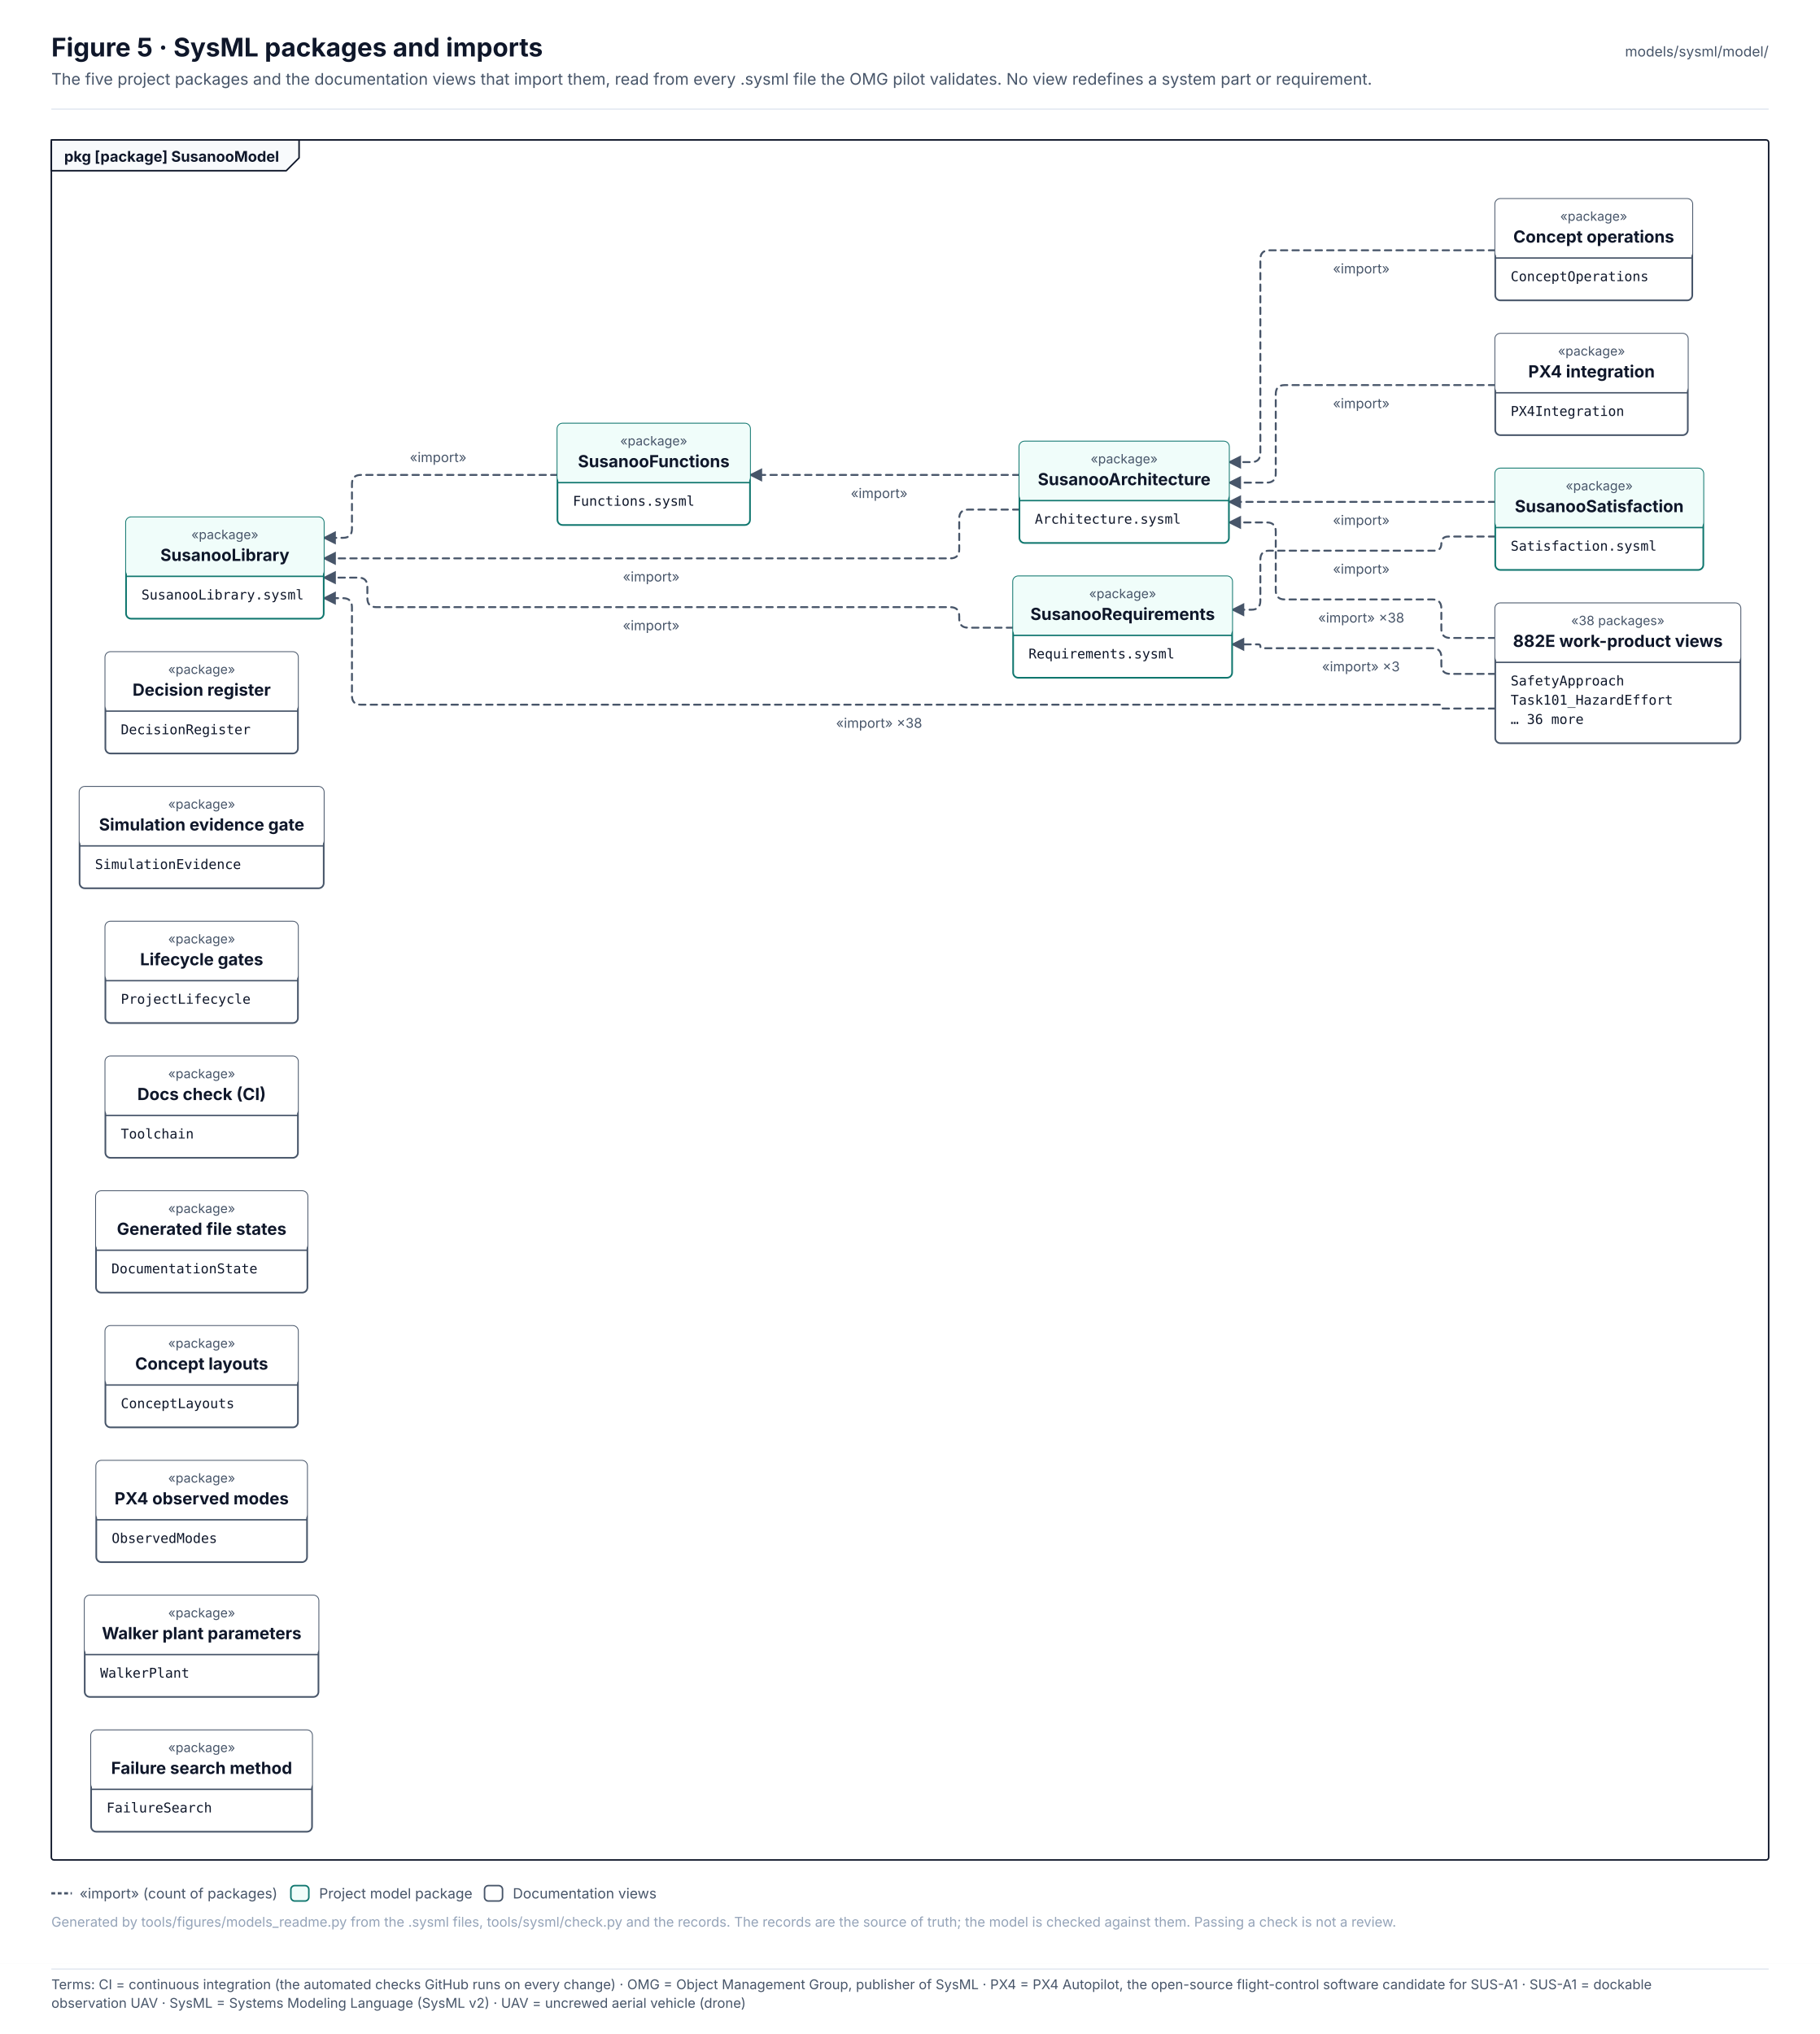
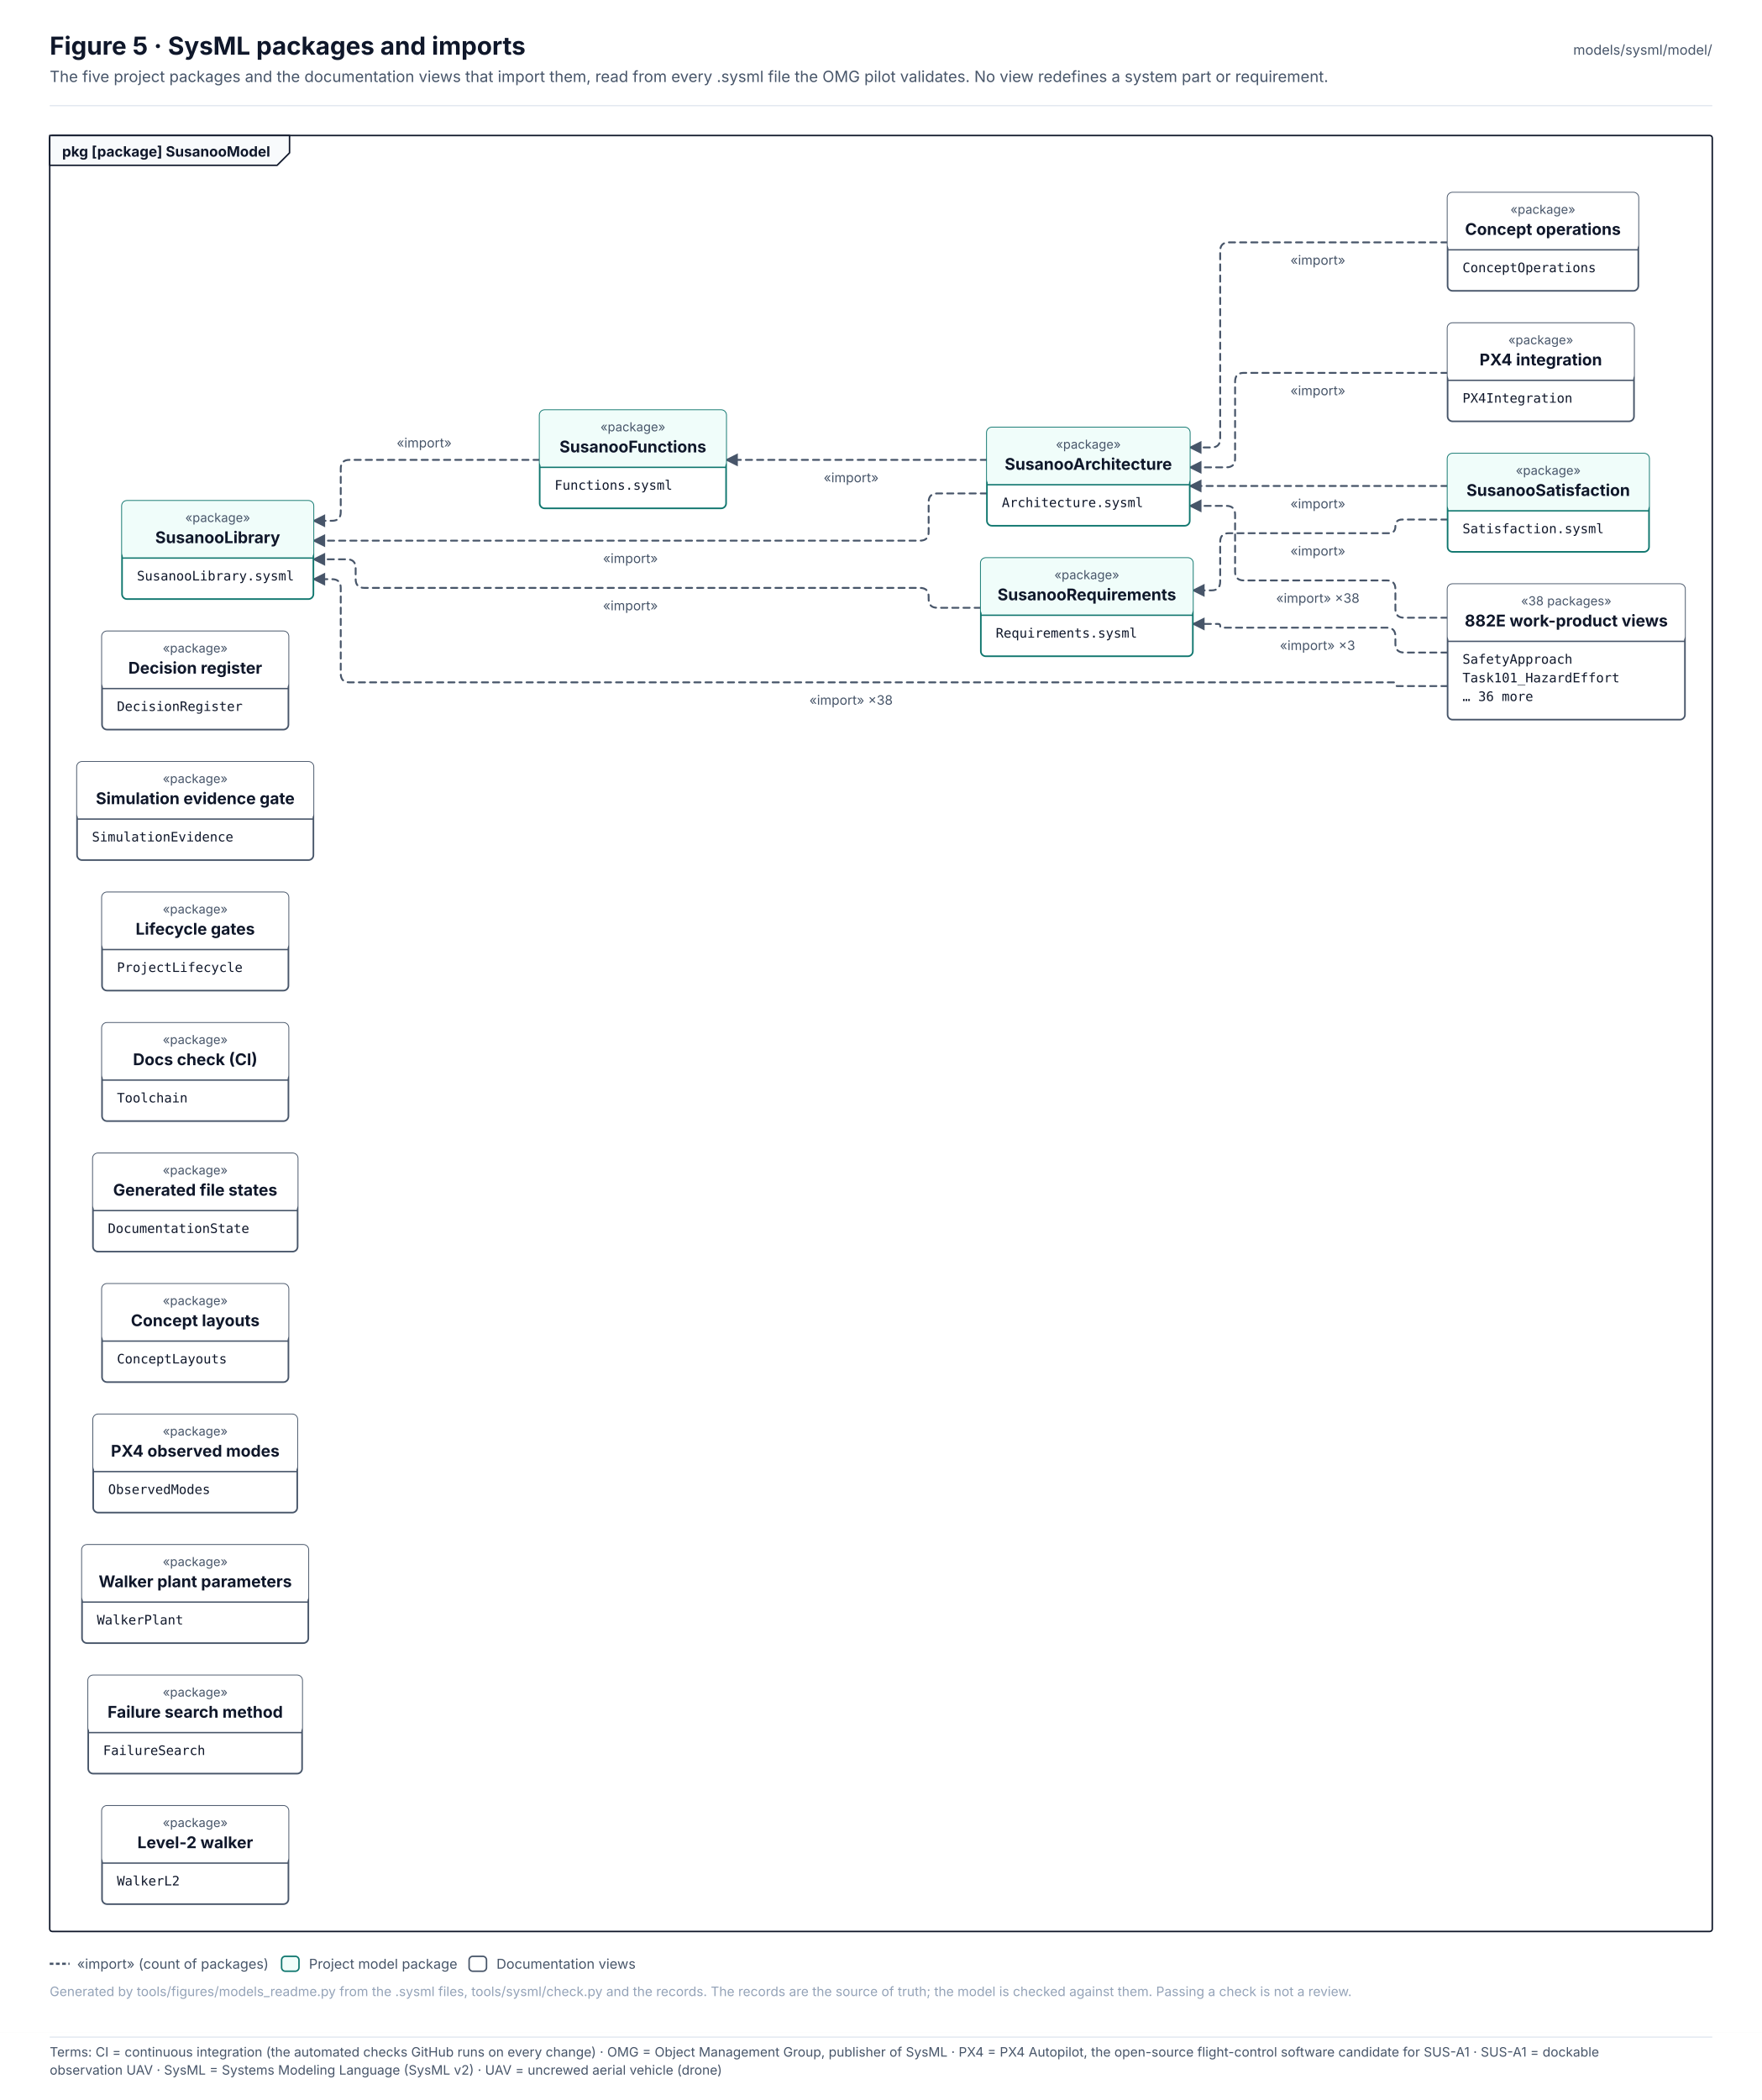
- <svg xmlns="http://www.w3.org/2000/svg" width="1417.9" height="1584.6" viewBox="0 0 1417.9 1584.6" font-family="Inter, 'Segoe UI', Helvetica, Arial, sans-serif" role="img">
+ <svg xmlns="http://www.w3.org/2000/svg" width="1417.9" height="1689.6" viewBox="0 0 1417.9 1689.6" font-family="Inter, 'Segoe UI', Helvetica, Arial, sans-serif" role="img">
  <defs>
    <pattern id="hatch" patternUnits="userSpaceOnUse" width="6" height="6" patternTransform="rotate(45)">
      <rect width="6" height="6" fill="#F1F5F9" />
      <line x1="0" y1="0" x2="0" y2="6" stroke="#E2E8F0" stroke-width="2" />
    </pattern>
    <marker id="arr-ink" viewBox="0 0 10 10" refX="9" refY="5" markerWidth="7" markerHeight="7" orient="auto-start-reverse">
      <path d="M0 0 L10 5 L0 10 z" fill="#475569" />
    </marker>
    <marker id="dia-ink" viewBox="0 0 16 10" refX="15" refY="5" markerWidth="12" markerHeight="8" orient="auto-start-reverse">
      <path d="M1 5 L8 1 L15 5 L8 9 z" fill="#475569" />
    </marker>
    <marker id="tri-ink" viewBox="0 0 12 12" refX="11" refY="6" markerWidth="10" markerHeight="10" orient="auto-start-reverse">
      <path d="M1 1 L11 6 L1 11 z" fill="#FFFFFF" stroke="#475569" stroke-width="1.2" />
    </marker>
    <marker id="arr-system" viewBox="0 0 10 10" refX="9" refY="5" markerWidth="7" markerHeight="7" orient="auto-start-reverse">
      <path d="M0 0 L10 5 L0 10 z" fill="#4F46E5" />
    </marker>
    <marker id="dia-system" viewBox="0 0 16 10" refX="15" refY="5" markerWidth="12" markerHeight="8" orient="auto-start-reverse">
      <path d="M1 5 L8 1 L15 5 L8 9 z" fill="#4F46E5" />
    </marker>
    <marker id="tri-system" viewBox="0 0 12 12" refX="11" refY="6" markerWidth="10" markerHeight="10" orient="auto-start-reverse">
      <path d="M1 1 L11 6 L1 11 z" fill="#FFFFFF" stroke="#4F46E5" stroke-width="1.2" />
    </marker>
    <marker id="arr-software" viewBox="0 0 10 10" refX="9" refY="5" markerWidth="7" markerHeight="7" orient="auto-start-reverse">
      <path d="M0 0 L10 5 L0 10 z" fill="#0F766E" />
    </marker>
    <marker id="dia-software" viewBox="0 0 16 10" refX="15" refY="5" markerWidth="12" markerHeight="8" orient="auto-start-reverse">
      <path d="M1 5 L8 1 L15 5 L8 9 z" fill="#0F766E" />
    </marker>
    <marker id="tri-software" viewBox="0 0 12 12" refX="11" refY="6" markerWidth="10" markerHeight="10" orient="auto-start-reverse">
      <path d="M1 1 L11 6 L1 11 z" fill="#FFFFFF" stroke="#0F766E" stroke-width="1.2" />
    </marker>
    <marker id="arr-safety" viewBox="0 0 10 10" refX="9" refY="5" markerWidth="7" markerHeight="7" orient="auto-start-reverse">
      <path d="M0 0 L10 5 L0 10 z" fill="#C2410C" />
    </marker>
    <marker id="dia-safety" viewBox="0 0 16 10" refX="15" refY="5" markerWidth="12" markerHeight="8" orient="auto-start-reverse">
      <path d="M1 5 L8 1 L15 5 L8 9 z" fill="#C2410C" />
    </marker>
    <marker id="tri-safety" viewBox="0 0 12 12" refX="11" refY="6" markerWidth="10" markerHeight="10" orient="auto-start-reverse">
      <path d="M1 1 L11 6 L1 11 z" fill="#FFFFFF" stroke="#C2410C" stroke-width="1.2" />
    </marker>
    <marker id="arr-interface" viewBox="0 0 10 10" refX="9" refY="5" markerWidth="7" markerHeight="7" orient="auto-start-reverse">
      <path d="M0 0 L10 5 L0 10 z" fill="#7C3AED" />
    </marker>
    <marker id="dia-interface" viewBox="0 0 16 10" refX="15" refY="5" markerWidth="12" markerHeight="8" orient="auto-start-reverse">
      <path d="M1 5 L8 1 L15 5 L8 9 z" fill="#7C3AED" />
    </marker>
    <marker id="tri-interface" viewBox="0 0 12 12" refX="11" refY="6" markerWidth="10" markerHeight="10" orient="auto-start-reverse">
      <path d="M1 1 L11 6 L1 11 z" fill="#FFFFFF" stroke="#7C3AED" stroke-width="1.2" />
    </marker>
    <marker id="arr-external" viewBox="0 0 10 10" refX="9" refY="5" markerWidth="7" markerHeight="7" orient="auto-start-reverse">
      <path d="M0 0 L10 5 L0 10 z" fill="#64748B" />
    </marker>
    <marker id="dia-external" viewBox="0 0 16 10" refX="15" refY="5" markerWidth="12" markerHeight="8" orient="auto-start-reverse">
      <path d="M1 5 L8 1 L15 5 L8 9 z" fill="#64748B" />
    </marker>
    <marker id="tri-external" viewBox="0 0 12 12" refX="11" refY="6" markerWidth="10" markerHeight="10" orient="auto-start-reverse">
      <path d="M1 1 L11 6 L1 11 z" fill="#FFFFFF" stroke="#64748B" stroke-width="1.2" />
    </marker>
    <marker id="arr-work" viewBox="0 0 10 10" refX="9" refY="5" markerWidth="7" markerHeight="7" orient="auto-start-reverse">
      <path d="M0 0 L10 5 L0 10 z" fill="#475569" />
    </marker>
    <marker id="dia-work" viewBox="0 0 16 10" refX="15" refY="5" markerWidth="12" markerHeight="8" orient="auto-start-reverse">
      <path d="M1 5 L8 1 L15 5 L8 9 z" fill="#475569" />
    </marker>
    <marker id="tri-work" viewBox="0 0 12 12" refX="11" refY="6" markerWidth="10" markerHeight="10" orient="auto-start-reverse">
      <path d="M1 1 L11 6 L1 11 z" fill="#FFFFFF" stroke="#475569" stroke-width="1.2" />
    </marker>
    <marker id="arr-muted" viewBox="0 0 10 10" refX="9" refY="5" markerWidth="7" markerHeight="7" orient="auto-start-reverse">
      <path d="M0 0 L10 5 L0 10 z" fill="#94A3B8" />
    </marker>
    <marker id="dia-muted" viewBox="0 0 16 10" refX="15" refY="5" markerWidth="12" markerHeight="8" orient="auto-start-reverse">
      <path d="M1 5 L8 1 L15 5 L8 9 z" fill="#94A3B8" />
    </marker>
    <marker id="tri-muted" viewBox="0 0 12 12" refX="11" refY="6" markerWidth="10" markerHeight="10" orient="auto-start-reverse">
      <path d="M1 1 L11 6 L1 11 z" fill="#FFFFFF" stroke="#94A3B8" stroke-width="1.2" />
    </marker>
    <marker id="arr-current" viewBox="0 0 10 10" refX="9" refY="5" markerWidth="7" markerHeight="7" orient="auto-start-reverse">
      <path d="M0 0 L10 5 L0 10 z" fill="#0F172A" />
    </marker>
    <marker id="dia-current" viewBox="0 0 16 10" refX="15" refY="5" markerWidth="12" markerHeight="8" orient="auto-start-reverse">
      <path d="M1 5 L8 1 L15 5 L8 9 z" fill="#0F172A" />
    </marker>
    <marker id="tri-current" viewBox="0 0 12 12" refX="11" refY="6" markerWidth="10" markerHeight="10" orient="auto-start-reverse">
      <path d="M1 1 L11 6 L1 11 z" fill="#FFFFFF" stroke="#0F172A" stroke-width="1.2" />
    </marker>
    <marker id="arr-ok" viewBox="0 0 10 10" refX="9" refY="5" markerWidth="7" markerHeight="7" orient="auto-start-reverse">
      <path d="M0 0 L10 5 L0 10 z" fill="#2E9E6A" />
    </marker>
    <marker id="dia-ok" viewBox="0 0 16 10" refX="15" refY="5" markerWidth="12" markerHeight="8" orient="auto-start-reverse">
      <path d="M1 5 L8 1 L15 5 L8 9 z" fill="#2E9E6A" />
    </marker>
    <marker id="tri-ok" viewBox="0 0 12 12" refX="11" refY="6" markerWidth="10" markerHeight="10" orient="auto-start-reverse">
      <path d="M1 1 L11 6 L1 11 z" fill="#FFFFFF" stroke="#2E9E6A" stroke-width="1.2" />
    </marker>
    <marker id="arr-amber" viewBox="0 0 10 10" refX="9" refY="5" markerWidth="7" markerHeight="7" orient="auto-start-reverse">
      <path d="M0 0 L10 5 L0 10 z" fill="#D97706" />
    </marker>
    <marker id="dia-amber" viewBox="0 0 16 10" refX="15" refY="5" markerWidth="12" markerHeight="8" orient="auto-start-reverse">
      <path d="M1 5 L8 1 L15 5 L8 9 z" fill="#D97706" />
    </marker>
    <marker id="tri-amber" viewBox="0 0 12 12" refX="11" refY="6" markerWidth="10" markerHeight="10" orient="auto-start-reverse">
      <path d="M1 1 L11 6 L1 11 z" fill="#FFFFFF" stroke="#D97706" stroke-width="1.2" />
    </marker>
    <marker id="arr-red" viewBox="0 0 10 10" refX="9" refY="5" markerWidth="7" markerHeight="7" orient="auto-start-reverse">
      <path d="M0 0 L10 5 L0 10 z" fill="#D2553F" />
    </marker>
    <marker id="dia-red" viewBox="0 0 16 10" refX="15" refY="5" markerWidth="12" markerHeight="8" orient="auto-start-reverse">
      <path d="M1 5 L8 1 L15 5 L8 9 z" fill="#D2553F" />
    </marker>
    <marker id="tri-red" viewBox="0 0 12 12" refX="11" refY="6" markerWidth="10" markerHeight="10" orient="auto-start-reverse">
      <path d="M1 1 L11 6 L1 11 z" fill="#FFFFFF" stroke="#D2553F" stroke-width="1.2" />
    </marker>
  </defs>
-   <rect x="0" y="0" width="1417.9" height="1530" rx="0" fill="#FFFFFF" stroke="none" stroke-width="0" />
+   <rect x="0" y="0" width="1417.9" height="1635" rx="0" fill="#FFFFFF" stroke="none" stroke-width="0" />
  <text x="40" y="44" font-size="20" fill="#0F172A" font-weight="700">Figure 5 · SysML packages and imports</text>
  <text x="40" y="66" font-size="12.5" fill="#475569">The five project packages and the documentation views that import them, read from every .sysml file the OMG pilot validates. No view redefines a system part or requirement.</text>
  <text x="1377.9" y="44" font-size="11" fill="#475569" text-anchor="end">models/sysml/model/</text>
  <line x1="40" y1="85" x2="1377.9" y2="85" stroke="#E2E8F0" stroke-width="1" />
-   <rect x="40" y="109" width="1337.9" height="1340" rx="2" fill="none" stroke="#0F172A" stroke-width="1.2" />
+   <rect x="40" y="109" width="1337.9" height="1445" rx="2" fill="none" stroke="#0F172A" stroke-width="1.2" />
  <path d="M40 109 L233 109 L233 123 L223 133 L40 133 Z" stroke="#0F172A" stroke-width="1.2" fill="#F8FAFC" stroke-linejoin="round" stroke-linecap="round" />
  <text x="50" y="126" font-size="11.5" fill="#0F172A" font-weight="700">pkg [package] SusanooModel</text>
  <g transform="translate(56 149)">
    <path d="M378.3 221 L225.2 221 Q218.2 221 218.2 228 L218.2 263 Q218.2 270 211.2 270 L196.2 270" stroke="#475569" stroke-width="1.5" fill="none" stroke-dasharray="5 4" stroke-linejoin="round" stroke-linecap="round" marker-end="url(#arr-ink)" />
    <path d="M738.2 221 L528.3 221" stroke="#475569" stroke-width="1.5" fill="none" stroke-dasharray="5 4" stroke-linejoin="round" stroke-linecap="round" marker-end="url(#arr-ink)" />
    <path d="M738.2 248 L698.3 248 Q691.3 248 691.3 255 L691.3 279 Q691.3 286 684.3 286 L196.2 286" stroke="#475569" stroke-width="1.5" fill="none" stroke-dasharray="5 4" stroke-linejoin="round" stroke-linecap="round" marker-end="url(#arr-ink)" />
    <path d="M733.3 340 L698.3 340 Q691.3 340 691.3 333 L691.3 331 Q691.3 324 684.3 324 L237.2 324 Q230.2 324 230.2 317 L230.2 308 Q230.2 301 223.2 301 L196.2 301" stroke="#475569" stroke-width="1.5" fill="none" stroke-dasharray="5 4" stroke-linejoin="round" stroke-linecap="round" marker-end="url(#arr-ink)" />
    <path d="M1108.9 242 L901.4 242" stroke="#475569" stroke-width="1.5" fill="none" stroke-dasharray="5 4" stroke-linejoin="round" stroke-linecap="round" marker-end="url(#arr-ink)" />
    <path d="M1108.9 269 L1072.4 269 Q1066.9 269 1066.9 274.5 L1066.9 274.5 Q1066.9 280 1061.4 280 L932.9 280 Q925.9 280 925.9 287 L925.9 319 Q925.9 326 918.9 326 L903.9 326" stroke="#475569" stroke-width="1.5" fill="none" stroke-dasharray="5 4" stroke-linejoin="round" stroke-linecap="round" marker-end="url(#arr-ink)" />
    <path d="M1108.9 46 L932.9 46 Q925.9 46 925.9 53 L925.9 204 Q925.9 211 918.9 211 L901.4 211" stroke="#475569" stroke-width="1.5" fill="none" stroke-dasharray="5 4" stroke-linejoin="round" stroke-linecap="round" marker-end="url(#arr-ink)" />
    <path d="M1108.9 151 L944.9 151 Q937.9 151 937.9 158 L937.9 220 Q937.9 227 930.9 227 L901.4 227" stroke="#475569" stroke-width="1.5" fill="none" stroke-dasharray="5 4" stroke-linejoin="round" stroke-linecap="round" marker-end="url(#arr-ink)" />
    <path d="M1108.9 348 L1073.9 348 Q1066.9 348 1066.9 341 L1066.9 325 Q1066.9 318 1059.9 318 L944.9 318 Q937.9 318 937.9 311 L937.9 265 Q937.9 258 930.9 258 L901.4 258" stroke="#475569" stroke-width="1.5" fill="none" stroke-dasharray="5 4" stroke-linejoin="round" stroke-linecap="round" marker-end="url(#arr-ink)" />
    <path d="M1108.9 403 L1068.4 403 Q1066.9 403 1066.9 401.5 L1066.9 401.5 Q1066.9 400 1065.4 400 L225.2 400 Q218.2 400 218.2 393 L218.2 324 Q218.2 317 211.2 317 L196.2 317" stroke="#475569" stroke-width="1.5" fill="none" stroke-dasharray="5 4" stroke-linejoin="round" stroke-linecap="round" marker-end="url(#arr-ink)" />
    <path d="M1108.9 376 L1073.9 376 Q1066.9 376 1066.9 369 L1066.9 363 Q1066.9 356 1059.9 356 L927.4 356 Q925.9 356 925.9 354.5 L925.9 354.5 Q925.9 353 924.4 353 L903.9 353" stroke="#475569" stroke-width="1.5" fill="none" stroke-dasharray="5 4" stroke-linejoin="round" stroke-linecap="round" marker-end="url(#arr-ink)" />
    <rect x="42.2" y="254" width="154" height="79" rx="4" fill="#FFFFFF" stroke="#0F766E" stroke-width="1.3" />
    <rect x="42.2" y="254" width="154" height="46" rx="4" fill="#F0FDFA" stroke="none" stroke-width="0" />
    <line x1="42.2" y1="300" x2="196.2" y2="300" stroke="#0F766E" stroke-width="1.1" />
    <text x="119.2" y="271" font-size="10" fill="#475569" text-anchor="middle">«package»</text>
    <text x="119.2" y="288" font-size="13" fill="#0F172A" font-weight="700" text-anchor="middle">SusanooLibrary</text>
    <text x="54.2" y="318" font-size="10.5" fill="#0F172A" font-family="'JetBrains Mono', 'SFMono-Regular', Menlo, Consolas, monospace">SusanooLibrary.sysml</text>
    <rect x="378.3" y="181" width="150" height="79" rx="4" fill="#FFFFFF" stroke="#0F766E" stroke-width="1.3" />
    <rect x="378.3" y="181" width="150" height="46" rx="4" fill="#F0FDFA" stroke="none" stroke-width="0" />
    <line x1="378.3" y1="227" x2="528.3" y2="227" stroke="#0F766E" stroke-width="1.1" />
    <text x="453.3" y="198" font-size="10" fill="#475569" text-anchor="middle">«package»</text>
    <text x="453.3" y="215" font-size="13" fill="#0F172A" font-weight="700" text-anchor="middle">SusanooFunctions</text>
    <text x="390.3" y="245" font-size="10.5" fill="#0F172A" font-family="'JetBrains Mono', 'SFMono-Regular', Menlo, Consolas, monospace">Functions.sysml</text>
    <rect x="738.2" y="195" width="163.2" height="79" rx="4" fill="#FFFFFF" stroke="#0F766E" stroke-width="1.3" />
    <rect x="738.2" y="195" width="163.2" height="46" rx="4" fill="#F0FDFA" stroke="none" stroke-width="0" />
    <line x1="738.2" y1="241" x2="901.4" y2="241" stroke="#0F766E" stroke-width="1.1" />
    <text x="819.8" y="212" font-size="10" fill="#475569" text-anchor="middle">«package»</text>
    <text x="819.8" y="229" font-size="13" fill="#0F172A" font-weight="700" text-anchor="middle">SusanooArchitecture</text>
    <text x="750.2" y="259" font-size="10.5" fill="#0F172A" font-family="'JetBrains Mono', 'SFMono-Regular', Menlo, Consolas, monospace">Architecture.sysml</text>
    <rect x="733.3" y="300" width="170.6" height="79" rx="4" fill="#FFFFFF" stroke="#0F766E" stroke-width="1.3" />
    <rect x="733.3" y="300" width="170.6" height="46" rx="4" fill="#F0FDFA" stroke="none" stroke-width="0" />
    <line x1="733.3" y1="346" x2="903.9" y2="346" stroke="#0F766E" stroke-width="1.1" />
    <text x="818.6" y="317" font-size="10" fill="#475569" text-anchor="middle">«package»</text>
    <text x="818.6" y="334" font-size="13" fill="#0F172A" font-weight="700" text-anchor="middle">SusanooRequirements</text>
    <text x="745.3" y="364" font-size="10.5" fill="#0F172A" font-family="'JetBrains Mono', 'SFMono-Regular', Menlo, Consolas, monospace">Requirements.sysml</text>
    <rect x="1108.9" y="216" width="162.1" height="79" rx="4" fill="#FFFFFF" stroke="#0F766E" stroke-width="1.3" />
    <rect x="1108.9" y="216" width="162.1" height="46" rx="4" fill="#F0FDFA" stroke="none" stroke-width="0" />
    <line x1="1108.9" y1="262" x2="1271" y2="262" stroke="#0F766E" stroke-width="1.1" />
    <text x="1189.9" y="233" font-size="10" fill="#475569" text-anchor="middle">«package»</text>
    <text x="1189.9" y="250" font-size="13" fill="#0F172A" font-weight="700" text-anchor="middle">SusanooSatisfaction</text>
    <text x="1120.9" y="280" font-size="10.5" fill="#0F172A" font-family="'JetBrains Mono', 'SFMono-Regular', Menlo, Consolas, monospace">Satisfaction.sysml</text>
    <rect x="1108.9" y="6" width="153.5" height="79" rx="4" fill="#FFFFFF" stroke="#475569" stroke-width="1.3" />
    <rect x="1108.9" y="6" width="153.5" height="46" rx="4" fill="#FFFFFF" stroke="none" stroke-width="0" />
    <line x1="1108.9" y1="52" x2="1262.4" y2="52" stroke="#475569" stroke-width="1.1" />
    <text x="1185.6" y="23" font-size="10" fill="#475569" text-anchor="middle">«package»</text>
    <text x="1185.6" y="40" font-size="13" fill="#0F172A" font-weight="700" text-anchor="middle">Concept operations</text>
    <text x="1120.9" y="70" font-size="10.5" fill="#0F172A" font-family="'JetBrains Mono', 'SFMono-Regular', Menlo, Consolas, monospace">ConceptOperations</text>
    <rect x="1108.9" y="111" width="150" height="79" rx="4" fill="#FFFFFF" stroke="#475569" stroke-width="1.3" />
    <rect x="1108.9" y="111" width="150" height="46" rx="4" fill="#FFFFFF" stroke="none" stroke-width="0" />
    <line x1="1108.9" y1="157" x2="1258.9" y2="157" stroke="#475569" stroke-width="1.1" />
    <text x="1183.9" y="128" font-size="10" fill="#475569" text-anchor="middle">«package»</text>
    <text x="1183.9" y="145" font-size="13" fill="#0F172A" font-weight="700" text-anchor="middle">PX4 integration</text>
    <text x="1120.9" y="175" font-size="10.5" fill="#0F172A" font-family="'JetBrains Mono', 'SFMono-Regular', Menlo, Consolas, monospace">PX4Integration</text>
    <rect x="26.1" y="359" width="150" height="79" rx="4" fill="#FFFFFF" stroke="#475569" stroke-width="1.3" />
    <rect x="26.1" y="359" width="150" height="46" rx="4" fill="#FFFFFF" stroke="none" stroke-width="0" />
    <line x1="26.1" y1="405" x2="176.1" y2="405" stroke="#475569" stroke-width="1.1" />
    <text x="101.1" y="376" font-size="10" fill="#475569" text-anchor="middle">«package»</text>
    <text x="101.1" y="393" font-size="13" fill="#0F172A" font-weight="700" text-anchor="middle">Decision register</text>
    <text x="38.1" y="423" font-size="10.5" fill="#0F172A" font-family="'JetBrains Mono', 'SFMono-Regular', Menlo, Consolas, monospace">DecisionRegister</text>
    <rect x="6" y="464" width="190.2" height="79" rx="4" fill="#FFFFFF" stroke="#475569" stroke-width="1.3" />
    <rect x="6" y="464" width="190.2" height="46" rx="4" fill="#FFFFFF" stroke="none" stroke-width="0" />
    <line x1="6" y1="510" x2="196.2" y2="510" stroke="#475569" stroke-width="1.1" />
    <text x="101.1" y="481" font-size="10" fill="#475569" text-anchor="middle">«package»</text>
    <text x="101.1" y="498" font-size="13" fill="#0F172A" font-weight="700" text-anchor="middle">Simulation evidence gate</text>
    <text x="18" y="528" font-size="10.5" fill="#0F172A" font-family="'JetBrains Mono', 'SFMono-Regular', Menlo, Consolas, monospace">SimulationEvidence</text>
    <rect x="26.1" y="569" width="150" height="79" rx="4" fill="#FFFFFF" stroke="#475569" stroke-width="1.3" />
    <rect x="26.1" y="569" width="150" height="46" rx="4" fill="#FFFFFF" stroke="none" stroke-width="0" />
    <line x1="26.1" y1="615" x2="176.1" y2="615" stroke="#475569" stroke-width="1.1" />
    <text x="101.1" y="586" font-size="10" fill="#475569" text-anchor="middle">«package»</text>
    <text x="101.1" y="603" font-size="13" fill="#0F172A" font-weight="700" text-anchor="middle">Lifecycle gates</text>
    <text x="38.1" y="633" font-size="10.5" fill="#0F172A" font-family="'JetBrains Mono', 'SFMono-Regular', Menlo, Consolas, monospace">ProjectLifecycle</text>
    <rect x="26.1" y="674" width="150" height="79" rx="4" fill="#FFFFFF" stroke="#475569" stroke-width="1.3" />
    <rect x="26.1" y="674" width="150" height="46" rx="4" fill="#FFFFFF" stroke="none" stroke-width="0" />
    <line x1="26.1" y1="720" x2="176.1" y2="720" stroke="#475569" stroke-width="1.1" />
    <text x="101.1" y="691" font-size="10" fill="#475569" text-anchor="middle">«package»</text>
    <text x="101.1" y="708" font-size="13" fill="#0F172A" font-weight="700" text-anchor="middle">Docs check (CI)</text>
    <text x="38.1" y="738" font-size="10.5" fill="#0F172A" font-family="'JetBrains Mono', 'SFMono-Regular', Menlo, Consolas, monospace">Toolchain</text>
    <rect x="18.8" y="779" width="164.7" height="79" rx="4" fill="#FFFFFF" stroke="#475569" stroke-width="1.3" />
    <rect x="18.8" y="779" width="164.7" height="46" rx="4" fill="#FFFFFF" stroke="none" stroke-width="0" />
    <line x1="18.8" y1="825" x2="183.5" y2="825" stroke="#475569" stroke-width="1.1" />
    <text x="101.1" y="796" font-size="10" fill="#475569" text-anchor="middle">«package»</text>
    <text x="101.1" y="813" font-size="13" fill="#0F172A" font-weight="700" text-anchor="middle">Generated file states</text>
    <text x="30.8" y="843" font-size="10.5" fill="#0F172A" font-family="'JetBrains Mono', 'SFMono-Regular', Menlo, Consolas, monospace">DocumentationState</text>
    <rect x="26.1" y="884" width="150" height="79" rx="4" fill="#FFFFFF" stroke="#475569" stroke-width="1.3" />
    <rect x="26.1" y="884" width="150" height="46" rx="4" fill="#FFFFFF" stroke="none" stroke-width="0" />
    <line x1="26.1" y1="930" x2="176.1" y2="930" stroke="#475569" stroke-width="1.1" />
    <text x="101.1" y="901" font-size="10" fill="#475569" text-anchor="middle">«package»</text>
    <text x="101.1" y="918" font-size="13" fill="#0F172A" font-weight="700" text-anchor="middle">Concept layouts</text>
    <text x="38.1" y="948" font-size="10.5" fill="#0F172A" font-family="'JetBrains Mono', 'SFMono-Regular', Menlo, Consolas, monospace">ConceptLayouts</text>
    <rect x="19" y="989" width="164.2" height="79" rx="4" fill="#FFFFFF" stroke="#475569" stroke-width="1.3" />
    <rect x="19" y="989" width="164.2" height="46" rx="4" fill="#FFFFFF" stroke="none" stroke-width="0" />
    <line x1="19" y1="1035" x2="183.2" y2="1035" stroke="#475569" stroke-width="1.1" />
    <text x="101.1" y="1006" font-size="10" fill="#475569" text-anchor="middle">«package»</text>
    <text x="101.1" y="1023" font-size="13" fill="#0F172A" font-weight="700" text-anchor="middle">PX4 observed modes</text>
    <text x="31" y="1053" font-size="10.5" fill="#0F172A" font-family="'JetBrains Mono', 'SFMono-Regular', Menlo, Consolas, monospace">ObservedModes</text>
    <rect x="10" y="1094" width="182.1" height="79" rx="4" fill="#FFFFFF" stroke="#475569" stroke-width="1.3" />
    <rect x="10" y="1094" width="182.1" height="46" rx="4" fill="#FFFFFF" stroke="none" stroke-width="0" />
    <line x1="10" y1="1140" x2="192.2" y2="1140" stroke="#475569" stroke-width="1.1" />
    <text x="101.1" y="1111" font-size="10" fill="#475569" text-anchor="middle">«package»</text>
    <text x="101.1" y="1128" font-size="13" fill="#0F172A" font-weight="700" text-anchor="middle">Walker plant parameters</text>
    <text x="22" y="1158" font-size="10.5" fill="#0F172A" font-family="'JetBrains Mono', 'SFMono-Regular', Menlo, Consolas, monospace">WalkerPlant</text>
    <rect x="15" y="1199" width="172.1" height="79" rx="4" fill="#FFFFFF" stroke="#475569" stroke-width="1.3" />
    <rect x="15" y="1199" width="172.1" height="46" rx="4" fill="#FFFFFF" stroke="none" stroke-width="0" />
    <line x1="15" y1="1245" x2="187.2" y2="1245" stroke="#475569" stroke-width="1.1" />
    <text x="101.1" y="1216" font-size="10" fill="#475569" text-anchor="middle">«package»</text>
    <text x="101.1" y="1233" font-size="13" fill="#0F172A" font-weight="700" text-anchor="middle">Failure search method</text>
    <text x="27" y="1263" font-size="10.5" fill="#0F172A" font-family="'JetBrains Mono', 'SFMono-Regular', Menlo, Consolas, monospace">FailureSearch</text>
+     <rect x="26.1" y="1304" width="150" height="79" rx="4" fill="#FFFFFF" stroke="#475569" stroke-width="1.3" />
+     <rect x="26.1" y="1304" width="150" height="46" rx="4" fill="#FFFFFF" stroke="none" stroke-width="0" />
+     <line x1="26.1" y1="1350" x2="176.1" y2="1350" stroke="#475569" stroke-width="1.1" />
+     <text x="101.1" y="1321" font-size="10" fill="#475569" text-anchor="middle">«package»</text>
+     <text x="101.1" y="1338" font-size="13" fill="#0F172A" font-weight="700" text-anchor="middle">Level-2 walker</text>
+     <text x="38.1" y="1368" font-size="10.5" fill="#0F172A" font-family="'JetBrains Mono', 'SFMono-Regular', Menlo, Consolas, monospace">WalkerL2</text>
    <rect x="1108.9" y="321" width="191" height="109" rx="4" fill="#FFFFFF" stroke="#475569" stroke-width="1.3" />
    <rect x="1108.9" y="321" width="191" height="46" rx="4" fill="#FFFFFF" stroke="none" stroke-width="0" />
    <line x1="1108.9" y1="367" x2="1299.9" y2="367" stroke="#475569" stroke-width="1.1" />
    <text x="1204.4" y="338" font-size="10" fill="#475569" text-anchor="middle">«38 packages»</text>
    <text x="1204.4" y="355" font-size="13" fill="#0F172A" font-weight="700" text-anchor="middle">882E work-product views</text>
    <text x="1120.9" y="385" font-size="10.5" fill="#0F172A" font-family="'JetBrains Mono', 'SFMono-Regular', Menlo, Consolas, monospace">SafetyApproach</text>
    <text x="1120.9" y="400" font-size="10.5" fill="#0F172A" font-family="'JetBrains Mono', 'SFMono-Regular', Menlo, Consolas, monospace">Task101_HazardEffort</text>
    <text x="1120.9" y="415" font-size="10.5" fill="#0F172A" font-family="'JetBrains Mono', 'SFMono-Regular', Menlo, Consolas, monospace">… 36 more</text>
    <rect x="258.2" y="198" width="58.1" height="18" rx="4" fill="#FFFFFF" stroke="none" stroke-width="0" opacity="0.92" />
    <text x="263.2" y="211" font-size="10.5" fill="#475569">«import»</text>
    <rect x="601.8" y="226" width="58.1" height="18" rx="4" fill="#FFFFFF" stroke="none" stroke-width="0" opacity="0.92" />
    <text x="606.8" y="239" font-size="10.5" fill="#475569">«import»</text>
    <rect x="424.2" y="291" width="58.1" height="18" rx="4" fill="#FFFFFF" stroke="none" stroke-width="0" opacity="0.92" />
    <text x="429.2" y="304" font-size="10.5" fill="#475569">«import»</text>
    <rect x="424.2" y="329" width="58.1" height="18" rx="4" fill="#FFFFFF" stroke="none" stroke-width="0" opacity="0.92" />
    <text x="429.2" y="342" font-size="10.5" fill="#475569">«import»</text>
    <rect x="977.4" y="247" width="58.1" height="18" rx="4" fill="#FFFFFF" stroke="none" stroke-width="0" opacity="0.92" />
    <text x="982.4" y="260" font-size="10.5" fill="#475569">«import»</text>
    <rect x="977.4" y="285" width="58.1" height="18" rx="4" fill="#FFFFFF" stroke="none" stroke-width="0" opacity="0.92" />
    <text x="982.4" y="298" font-size="10.5" fill="#475569">«import»</text>
    <rect x="977.4" y="51" width="58.1" height="18" rx="4" fill="#FFFFFF" stroke="none" stroke-width="0" opacity="0.92" />
    <text x="982.4" y="64" font-size="10.5" fill="#475569">«import»</text>
    <rect x="977.4" y="156" width="58.1" height="18" rx="4" fill="#FFFFFF" stroke="none" stroke-width="0" opacity="0.92" />
    <text x="982.4" y="169" font-size="10.5" fill="#475569">«import»</text>
    <rect x="965.9" y="323" width="81" height="18" rx="4" fill="#FFFFFF" stroke="none" stroke-width="0" opacity="0.92" />
    <text x="970.9" y="336" font-size="10.5" fill="#475569">«import» ×38</text>
    <rect x="590.3" y="405" width="81" height="18" rx="4" fill="#FFFFFF" stroke="none" stroke-width="0" opacity="0.92" />
    <text x="595.3" y="418" font-size="10.5" fill="#475569">«import» ×38</text>
    <rect x="968.9" y="361" width="75.1" height="18" rx="4" fill="#FFFFFF" stroke="none" stroke-width="0" opacity="0.92" />
    <text x="973.9" y="374" font-size="10.5" fill="#475569">«import» ×3</text>
  </g>
-   <line x1="40" y1="1475" x2="56" y2="1475" stroke="#475569" stroke-width="1.8" stroke-dasharray="3 2" />
-   <text x="62" y="1479" font-size="11" fill="#475569">«import» (count of packages)</text>
-   <rect x="226.6" y="1469" width="14" height="12" rx="3" fill="#F0FDFA" stroke="#0F766E" stroke-width="1.2" />
-   <text x="248.6" y="1479" font-size="11" fill="#475569">Project model package</text>
-   <rect x="377.5" y="1469" width="14" height="12" rx="3" fill="#FFFFFF" stroke="#475569" stroke-width="1.2" />
-   <text x="399.5" y="1479" font-size="11" fill="#475569">Documentation views</text>
-   <text x="40" y="1501" font-size="10.5" fill="#94A3B8">Generated by tools/figures/models_readme.py from the .sysml files, tools/sysml/check.py and the records. The records are the source of truth; the model is checked against them. Passing a check is not a review.</text>
-   <g class="terms" data-base-h="1530">
-     <rect x="0" y="1530" width="1417.9" height="54.6" fill="#FFFFFF" />
-     <line x1="40" y1="1534" x2="1377.9" y2="1534" stroke="#E2E8F0" stroke-width="1" />
-     <text x="40" y="1549.7" font-size="10.5" fill="#475569" font-family="Inter, 'Segoe UI', Helvetica, Arial, sans-serif">Terms: CI = continuous integration (the automated checks GitHub runs on every change) · OMG = Object Management Group, publisher of SysML · PX4 = PX4 Autopilot, the open-source flight-control software candidate for SUS-A1 · SUS-A1 = dockable</text>
-     <text x="40" y="1564.2" font-size="10.5" fill="#475569" font-family="Inter, 'Segoe UI', Helvetica, Arial, sans-serif">observation UAV · SysML = Systems Modeling Language (SysML v2) · UAV = uncrewed aerial vehicle (drone)</text>
+   <line x1="40" y1="1580" x2="56" y2="1580" stroke="#475569" stroke-width="1.8" stroke-dasharray="3 2" />
+   <text x="62" y="1584" font-size="11" fill="#475569">«import» (count of packages)</text>
+   <rect x="226.6" y="1574" width="14" height="12" rx="3" fill="#F0FDFA" stroke="#0F766E" stroke-width="1.2" />
+   <text x="248.6" y="1584" font-size="11" fill="#475569">Project model package</text>
+   <rect x="377.5" y="1574" width="14" height="12" rx="3" fill="#FFFFFF" stroke="#475569" stroke-width="1.2" />
+   <text x="399.5" y="1584" font-size="11" fill="#475569">Documentation views</text>
+   <text x="40" y="1606" font-size="10.5" fill="#94A3B8">Generated by tools/figures/models_readme.py from the .sysml files, tools/sysml/check.py and the records. The records are the source of truth; the model is checked against them. Passing a check is not a review.</text>
+   <g class="terms" data-base-h="1635">
+     <rect x="0" y="1635" width="1417.9" height="54.6" fill="#FFFFFF" />
+     <line x1="40" y1="1639" x2="1377.9" y2="1639" stroke="#E2E8F0" stroke-width="1" />
+     <text x="40" y="1654.7" font-size="10.5" fill="#475569" font-family="Inter, 'Segoe UI', Helvetica, Arial, sans-serif">Terms: CI = continuous integration (the automated checks GitHub runs on every change) · OMG = Object Management Group, publisher of SysML · PX4 = PX4 Autopilot, the open-source flight-control software candidate for SUS-A1 · SUS-A1 = dockable</text>
+     <text x="40" y="1669.2" font-size="10.5" fill="#475569" font-family="Inter, 'Segoe UI', Helvetica, Arial, sans-serif">observation UAV · SysML = Systems Modeling Language (SysML v2) · UAV = uncrewed aerial vehicle (drone)</text>
  </g>
</svg>
